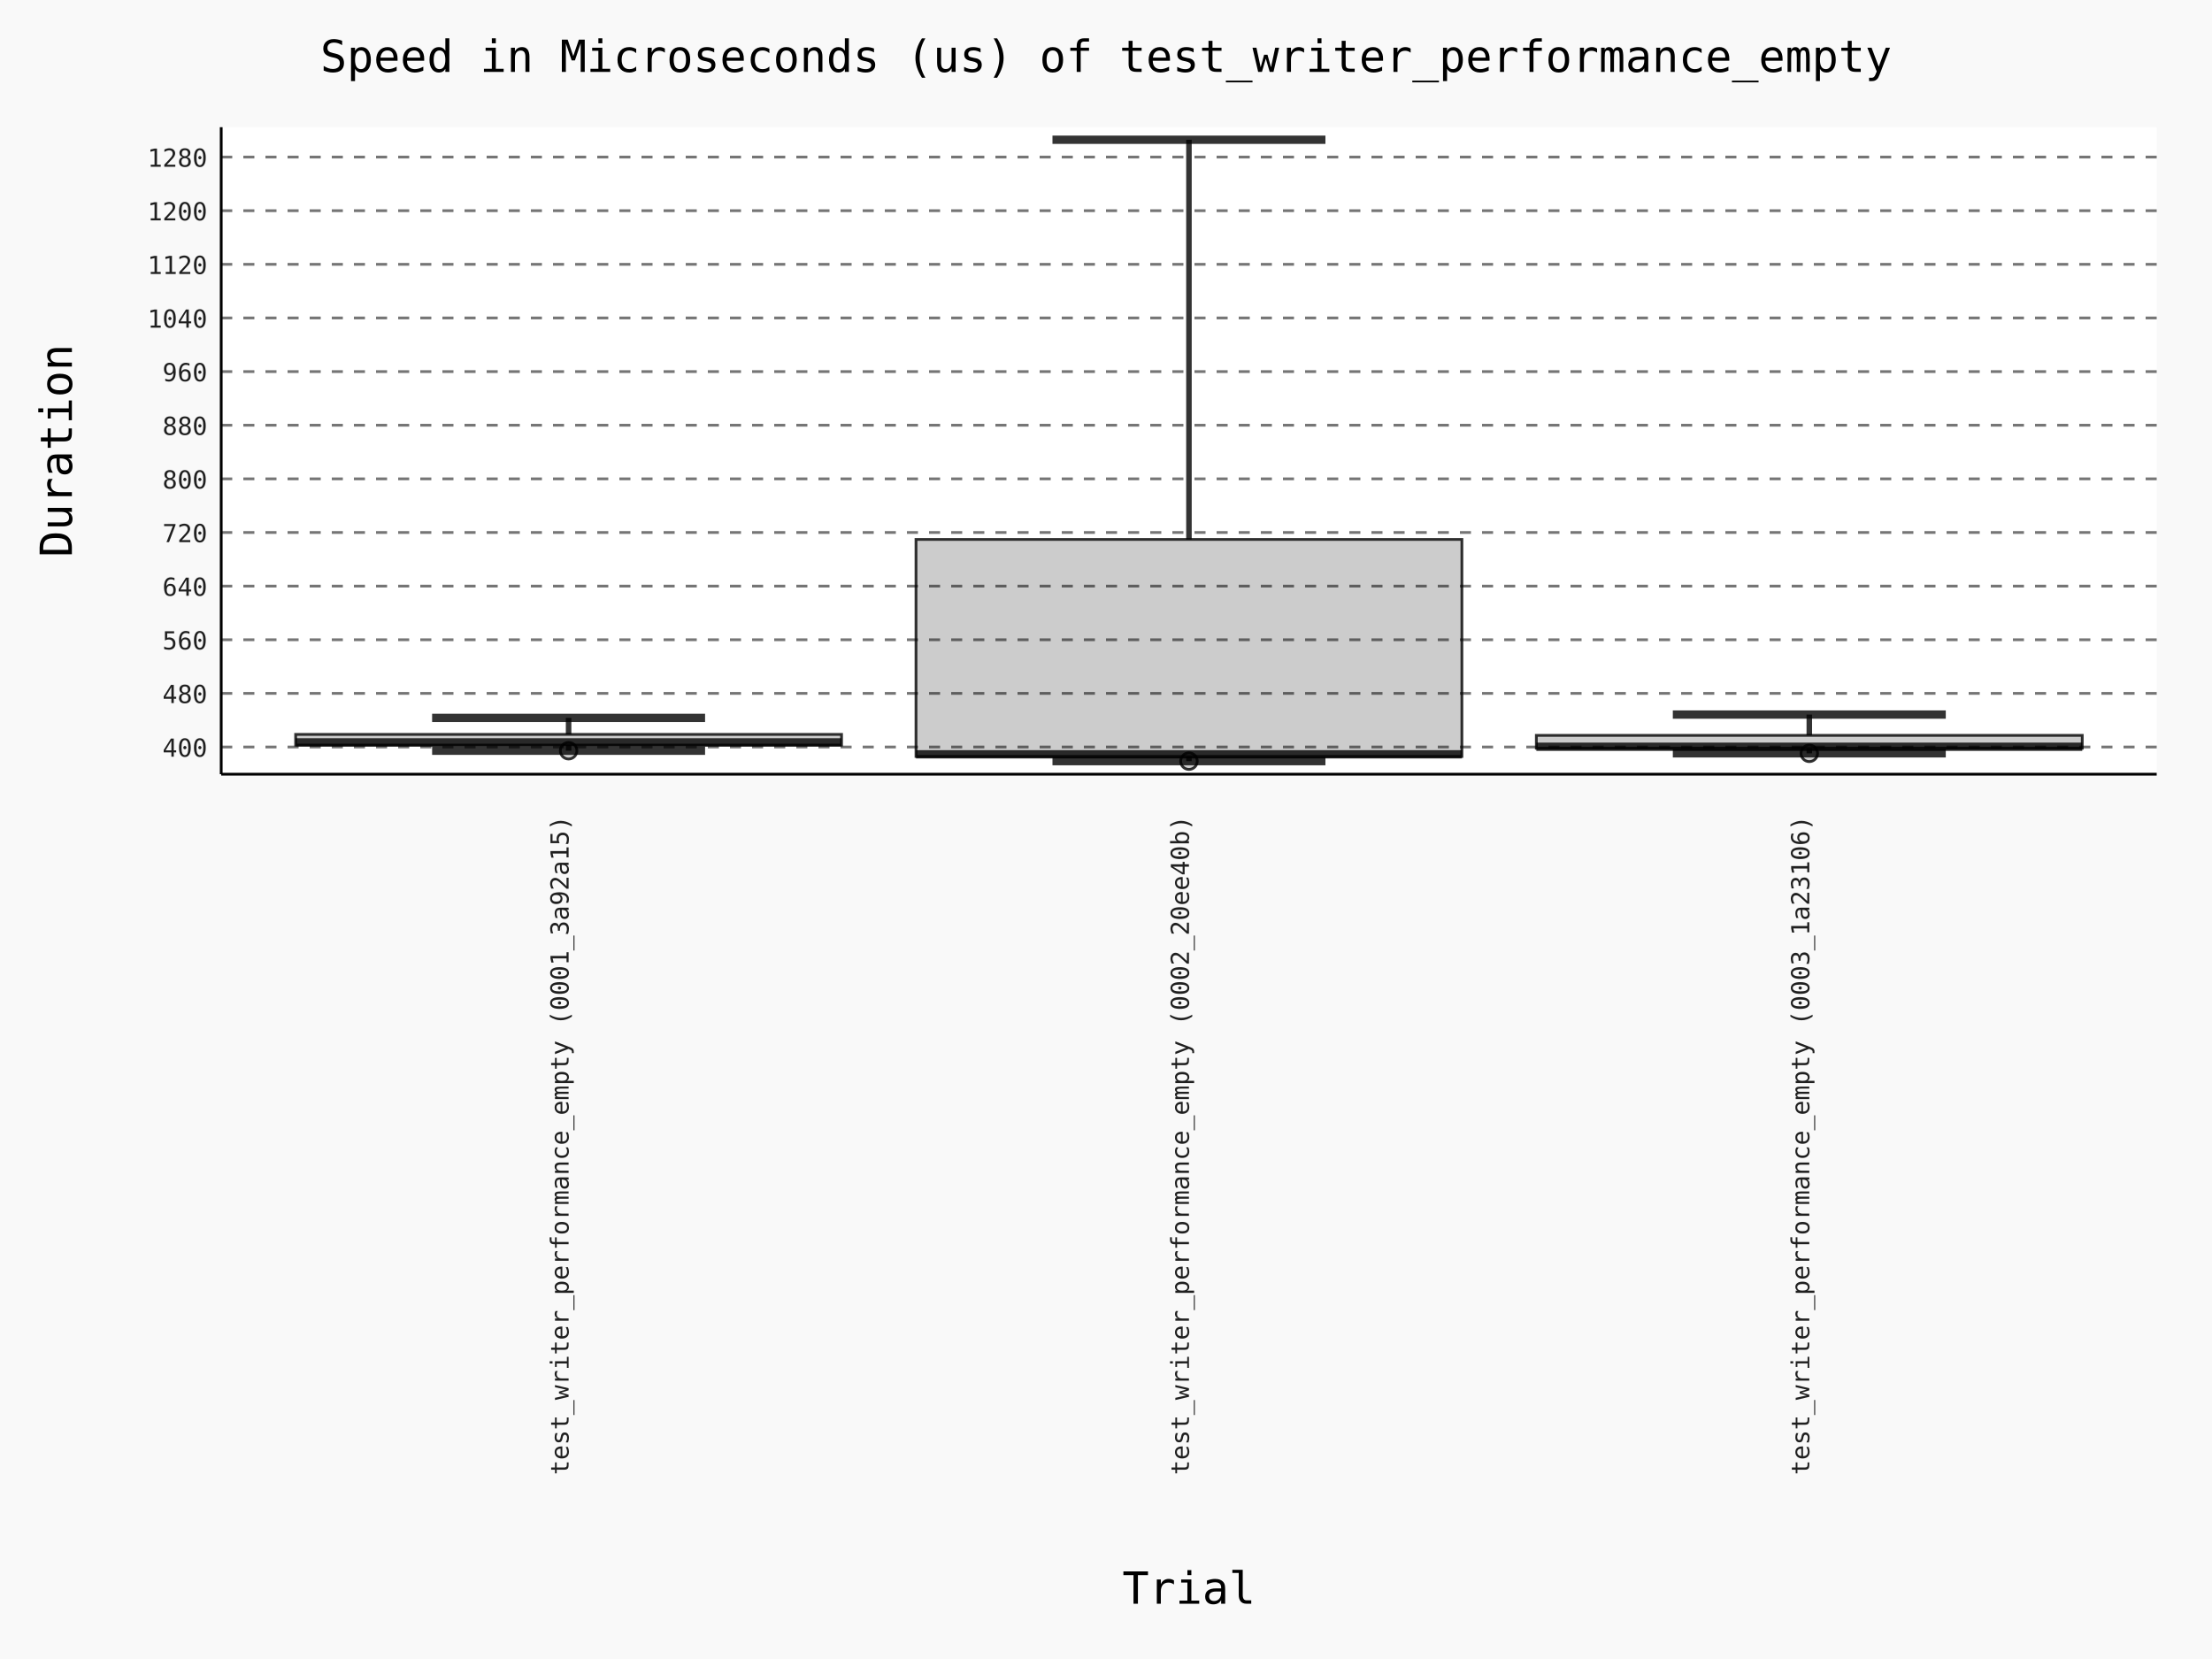
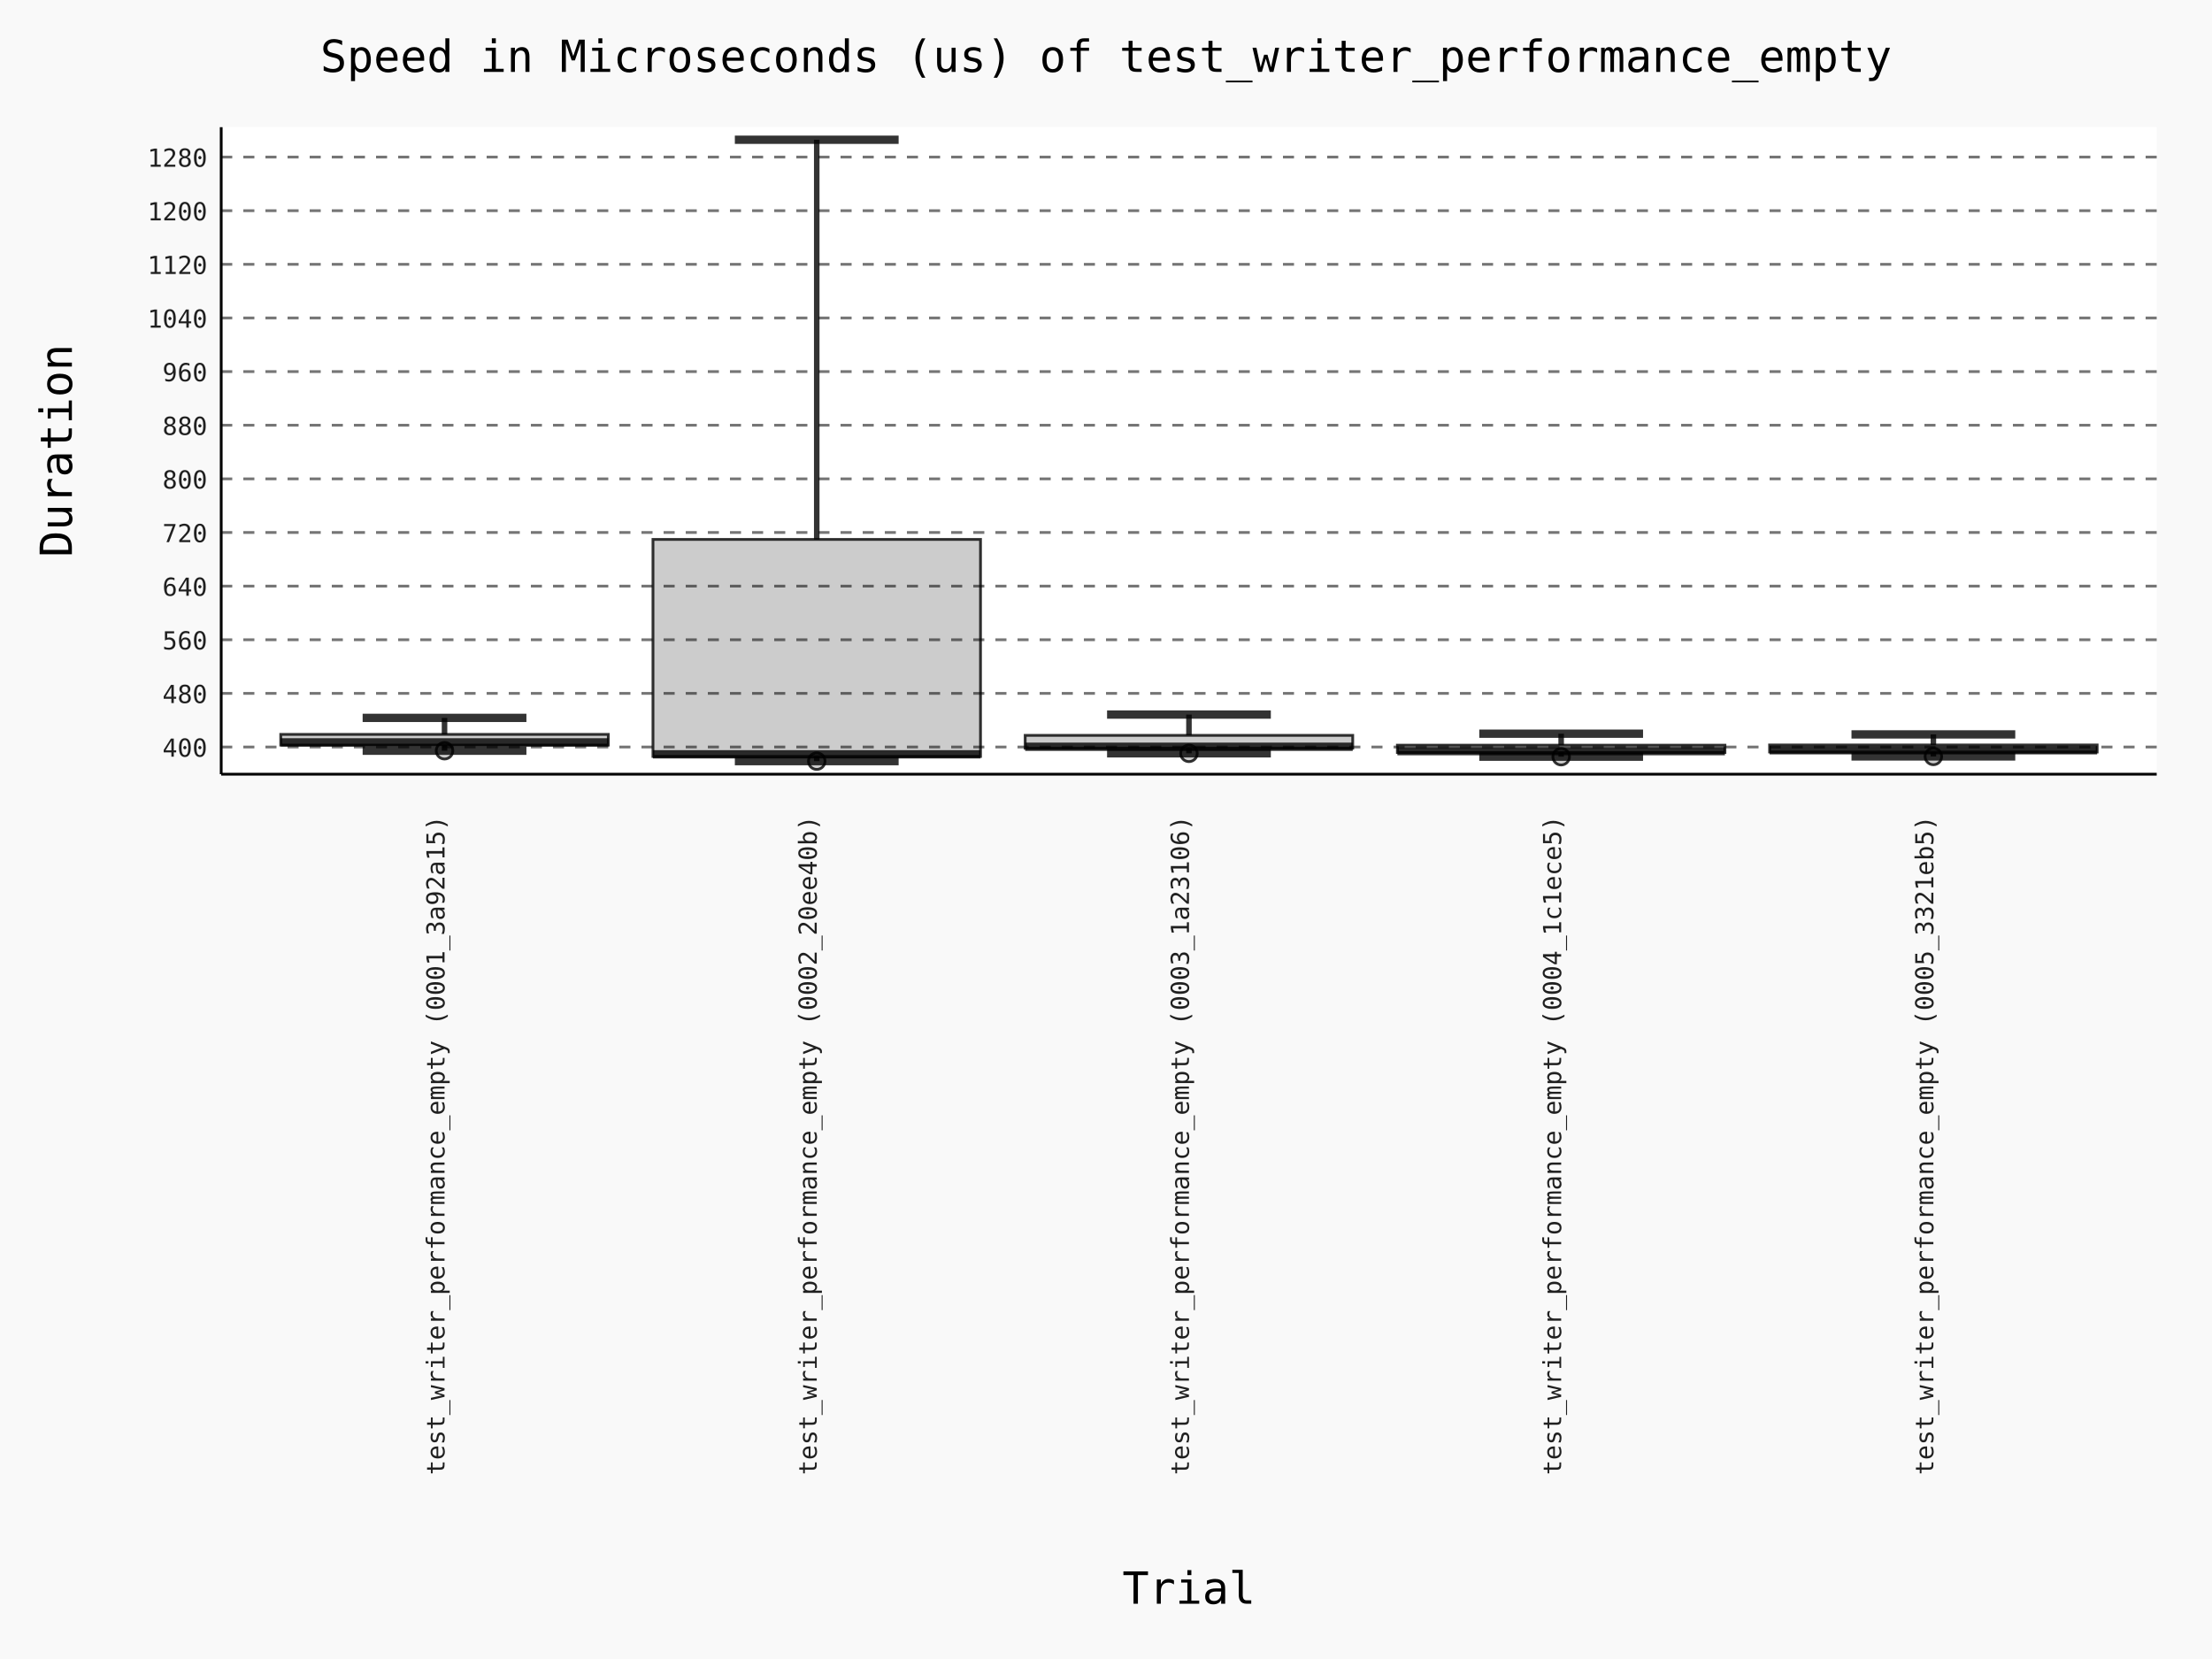
- <svg xmlns="http://www.w3.org/2000/svg" id="chart-25b7ceb3-7fc1-498f-b420-ac09316b237c" class="pygal-chart" viewBox="0 0 800 600">
+ <svg xmlns="http://www.w3.org/2000/svg" id="chart-721fe47b-c063-4183-a4e2-9486e0b1f639" class="pygal-chart" viewBox="0 0 800 600">
  <defs>
-     <style type="text/css">#chart-25b7ceb3-7fc1-498f-b420-ac09316b237c{-webkit-user-select:none;-webkit-font-smoothing:antialiased;font-family:Consolas,"Deja Vu Sans Mono","Bitstream Vera Sans Mono","Courier New",monospace}#chart-25b7ceb3-7fc1-498f-b420-ac09316b237c .title{font-family:Consolas,"Deja Vu Sans Mono","Bitstream Vera Sans Mono","Courier New",monospace;font-size:16px}#chart-25b7ceb3-7fc1-498f-b420-ac09316b237c .legends .legend text{font-family:Consolas,"Deja Vu Sans Mono","Bitstream Vera Sans Mono","Courier New",monospace;font-size:14px}#chart-25b7ceb3-7fc1-498f-b420-ac09316b237c .axis text{font-family:Consolas,"Deja Vu Sans Mono","Bitstream Vera Sans Mono","Courier New",monospace;font-size:10px}#chart-25b7ceb3-7fc1-498f-b420-ac09316b237c .axis text.major{font-family:Consolas,"Deja Vu Sans Mono","Bitstream Vera Sans Mono","Courier New",monospace;font-size:10px}#chart-25b7ceb3-7fc1-498f-b420-ac09316b237c .text-overlay text.value{font-family:Consolas,"Deja Vu Sans Mono","Bitstream Vera Sans Mono","Courier New",monospace;font-size:16px}#chart-25b7ceb3-7fc1-498f-b420-ac09316b237c .text-overlay text.label{font-family:Consolas,"Deja Vu Sans Mono","Bitstream Vera Sans Mono","Courier New",monospace;font-size:10px}#chart-25b7ceb3-7fc1-498f-b420-ac09316b237c .tooltip{font-family:Consolas,"Deja Vu Sans Mono","Bitstream Vera Sans Mono","Courier New",monospace;font-size:14px}#chart-25b7ceb3-7fc1-498f-b420-ac09316b237c text.no_data{font-family:Consolas,"Deja Vu Sans Mono","Bitstream Vera Sans Mono","Courier New",monospace;font-size:64px}
- #chart-25b7ceb3-7fc1-498f-b420-ac09316b237c{background-color:rgba(249,249,249,1)}#chart-25b7ceb3-7fc1-498f-b420-ac09316b237c path,#chart-25b7ceb3-7fc1-498f-b420-ac09316b237c line,#chart-25b7ceb3-7fc1-498f-b420-ac09316b237c rect,#chart-25b7ceb3-7fc1-498f-b420-ac09316b237c circle{-webkit-transition:150ms;-moz-transition:150ms;transition:150ms}#chart-25b7ceb3-7fc1-498f-b420-ac09316b237c .graph &gt; .background{fill:rgba(249,249,249,1)}#chart-25b7ceb3-7fc1-498f-b420-ac09316b237c .plot &gt; .background{fill:rgba(255,255,255,1)}#chart-25b7ceb3-7fc1-498f-b420-ac09316b237c .graph{fill:rgba(0,0,0,.87)}#chart-25b7ceb3-7fc1-498f-b420-ac09316b237c text.no_data{fill:rgba(0,0,0,1)}#chart-25b7ceb3-7fc1-498f-b420-ac09316b237c .title{fill:rgba(0,0,0,1)}#chart-25b7ceb3-7fc1-498f-b420-ac09316b237c .legends .legend text{fill:rgba(0,0,0,.87)}#chart-25b7ceb3-7fc1-498f-b420-ac09316b237c .legends .legend:hover text{fill:rgba(0,0,0,1)}#chart-25b7ceb3-7fc1-498f-b420-ac09316b237c .axis .line{stroke:rgba(0,0,0,1)}#chart-25b7ceb3-7fc1-498f-b420-ac09316b237c .axis .guide.line{stroke:rgba(0,0,0,.54)}#chart-25b7ceb3-7fc1-498f-b420-ac09316b237c .axis .major.line{stroke:rgba(0,0,0,.87)}#chart-25b7ceb3-7fc1-498f-b420-ac09316b237c .axis text.major{fill:rgba(0,0,0,1)}#chart-25b7ceb3-7fc1-498f-b420-ac09316b237c .axis.y .guides:hover .guide.line,#chart-25b7ceb3-7fc1-498f-b420-ac09316b237c .line-graph .axis.x .guides:hover .guide.line,#chart-25b7ceb3-7fc1-498f-b420-ac09316b237c .stackedline-graph .axis.x .guides:hover .guide.line,#chart-25b7ceb3-7fc1-498f-b420-ac09316b237c .xy-graph .axis.x .guides:hover .guide.line{stroke:rgba(0,0,0,1)}#chart-25b7ceb3-7fc1-498f-b420-ac09316b237c .axis .guides:hover text{fill:rgba(0,0,0,1)}#chart-25b7ceb3-7fc1-498f-b420-ac09316b237c .reactive{fill-opacity:.7;stroke-opacity:.8}#chart-25b7ceb3-7fc1-498f-b420-ac09316b237c .ci{stroke:rgba(0,0,0,.87)}#chart-25b7ceb3-7fc1-498f-b420-ac09316b237c .reactive.active,#chart-25b7ceb3-7fc1-498f-b420-ac09316b237c .active .reactive{fill-opacity:.8;stroke-opacity:.9;stroke-width:4}#chart-25b7ceb3-7fc1-498f-b420-ac09316b237c .ci .reactive.active{stroke-width:1.5}#chart-25b7ceb3-7fc1-498f-b420-ac09316b237c .series text{fill:rgba(0,0,0,1)}#chart-25b7ceb3-7fc1-498f-b420-ac09316b237c .tooltip rect{fill:rgba(255,255,255,1);stroke:rgba(0,0,0,1);-webkit-transition:opacity 150ms;-moz-transition:opacity 150ms;transition:opacity 150ms}#chart-25b7ceb3-7fc1-498f-b420-ac09316b237c .tooltip .label{fill:rgba(0,0,0,.87)}#chart-25b7ceb3-7fc1-498f-b420-ac09316b237c .tooltip .label{fill:rgba(0,0,0,.87)}#chart-25b7ceb3-7fc1-498f-b420-ac09316b237c .tooltip .legend{font-size:.8em;fill:rgba(0,0,0,.54)}#chart-25b7ceb3-7fc1-498f-b420-ac09316b237c .tooltip .x_label{font-size:.6em;fill:rgba(0,0,0,1)}#chart-25b7ceb3-7fc1-498f-b420-ac09316b237c .tooltip .xlink{font-size:.5em;text-decoration:underline}#chart-25b7ceb3-7fc1-498f-b420-ac09316b237c .tooltip .value{font-size:1.5em}#chart-25b7ceb3-7fc1-498f-b420-ac09316b237c .bound{font-size:.5em}#chart-25b7ceb3-7fc1-498f-b420-ac09316b237c .max-value{font-size:.75em;fill:rgba(0,0,0,.54)}#chart-25b7ceb3-7fc1-498f-b420-ac09316b237c .map-element{fill:rgba(255,255,255,1);stroke:rgba(0,0,0,.54) !important}#chart-25b7ceb3-7fc1-498f-b420-ac09316b237c .map-element .reactive{fill-opacity:inherit;stroke-opacity:inherit}#chart-25b7ceb3-7fc1-498f-b420-ac09316b237c .color-0,#chart-25b7ceb3-7fc1-498f-b420-ac09316b237c .color-0 a:visited{stroke:#000000;fill:#000000}#chart-25b7ceb3-7fc1-498f-b420-ac09316b237c .color-1,#chart-25b7ceb3-7fc1-498f-b420-ac09316b237c .color-1 a:visited{stroke:#000000;fill:#000000}#chart-25b7ceb3-7fc1-498f-b420-ac09316b237c .color-2,#chart-25b7ceb3-7fc1-498f-b420-ac09316b237c .color-2 a:visited{stroke:#000000;fill:#000000}#chart-25b7ceb3-7fc1-498f-b420-ac09316b237c .text-overlay .color-0 text{fill:white}#chart-25b7ceb3-7fc1-498f-b420-ac09316b237c .text-overlay .color-1 text{fill:white}#chart-25b7ceb3-7fc1-498f-b420-ac09316b237c .text-overlay .color-2 text{fill:white}
- #chart-25b7ceb3-7fc1-498f-b420-ac09316b237c text.no_data{text-anchor:middle}#chart-25b7ceb3-7fc1-498f-b420-ac09316b237c .guide.line{fill:none}#chart-25b7ceb3-7fc1-498f-b420-ac09316b237c .centered{text-anchor:middle}#chart-25b7ceb3-7fc1-498f-b420-ac09316b237c .title{text-anchor:middle}#chart-25b7ceb3-7fc1-498f-b420-ac09316b237c .legends .legend text{fill-opacity:1}#chart-25b7ceb3-7fc1-498f-b420-ac09316b237c .axis.x text{text-anchor:middle}#chart-25b7ceb3-7fc1-498f-b420-ac09316b237c .axis.x:not(.web) text[transform]{text-anchor:start}#chart-25b7ceb3-7fc1-498f-b420-ac09316b237c .axis.x:not(.web) text[transform].backwards{text-anchor:end}#chart-25b7ceb3-7fc1-498f-b420-ac09316b237c .axis.y text{text-anchor:end}#chart-25b7ceb3-7fc1-498f-b420-ac09316b237c .axis.y text[transform].backwards{text-anchor:start}#chart-25b7ceb3-7fc1-498f-b420-ac09316b237c .axis.y2 text{text-anchor:start}#chart-25b7ceb3-7fc1-498f-b420-ac09316b237c .axis.y2 text[transform].backwards{text-anchor:end}#chart-25b7ceb3-7fc1-498f-b420-ac09316b237c .axis .guide.line{stroke-dasharray:4,4}#chart-25b7ceb3-7fc1-498f-b420-ac09316b237c .axis .major.guide.line{stroke-dasharray:6,6}#chart-25b7ceb3-7fc1-498f-b420-ac09316b237c .horizontal .axis.y .guide.line,#chart-25b7ceb3-7fc1-498f-b420-ac09316b237c .horizontal .axis.y2 .guide.line,#chart-25b7ceb3-7fc1-498f-b420-ac09316b237c .vertical .axis.x .guide.line{opacity:0}#chart-25b7ceb3-7fc1-498f-b420-ac09316b237c .horizontal .axis.always_show .guide.line,#chart-25b7ceb3-7fc1-498f-b420-ac09316b237c .vertical .axis.always_show .guide.line{opacity:1 !important}#chart-25b7ceb3-7fc1-498f-b420-ac09316b237c .axis.y .guides:hover .guide.line,#chart-25b7ceb3-7fc1-498f-b420-ac09316b237c .axis.y2 .guides:hover .guide.line,#chart-25b7ceb3-7fc1-498f-b420-ac09316b237c .axis.x .guides:hover .guide.line{opacity:1}#chart-25b7ceb3-7fc1-498f-b420-ac09316b237c .axis .guides:hover text{opacity:1}#chart-25b7ceb3-7fc1-498f-b420-ac09316b237c .nofill{fill:none}#chart-25b7ceb3-7fc1-498f-b420-ac09316b237c .subtle-fill{fill-opacity:.2}#chart-25b7ceb3-7fc1-498f-b420-ac09316b237c .dot{stroke-width:1px;fill-opacity:1}#chart-25b7ceb3-7fc1-498f-b420-ac09316b237c .dot.active{stroke-width:5px}#chart-25b7ceb3-7fc1-498f-b420-ac09316b237c .dot.negative{fill:transparent}#chart-25b7ceb3-7fc1-498f-b420-ac09316b237c text,#chart-25b7ceb3-7fc1-498f-b420-ac09316b237c tspan{stroke:none !important}#chart-25b7ceb3-7fc1-498f-b420-ac09316b237c .series text.active{opacity:1}#chart-25b7ceb3-7fc1-498f-b420-ac09316b237c .tooltip rect{fill-opacity:.95;stroke-width:.5}#chart-25b7ceb3-7fc1-498f-b420-ac09316b237c .tooltip text{fill-opacity:1}#chart-25b7ceb3-7fc1-498f-b420-ac09316b237c .showable{visibility:hidden}#chart-25b7ceb3-7fc1-498f-b420-ac09316b237c .showable.shown{visibility:visible}#chart-25b7ceb3-7fc1-498f-b420-ac09316b237c .gauge-background{fill:rgba(229,229,229,1);stroke:none}#chart-25b7ceb3-7fc1-498f-b420-ac09316b237c .bg-lines{stroke:rgba(249,249,249,1);stroke-width:2px}
+     <style type="text/css">#chart-721fe47b-c063-4183-a4e2-9486e0b1f639{-webkit-user-select:none;-webkit-font-smoothing:antialiased;font-family:Consolas,"Deja Vu Sans Mono","Bitstream Vera Sans Mono","Courier New",monospace}#chart-721fe47b-c063-4183-a4e2-9486e0b1f639 .title{font-family:Consolas,"Deja Vu Sans Mono","Bitstream Vera Sans Mono","Courier New",monospace;font-size:16px}#chart-721fe47b-c063-4183-a4e2-9486e0b1f639 .legends .legend text{font-family:Consolas,"Deja Vu Sans Mono","Bitstream Vera Sans Mono","Courier New",monospace;font-size:14px}#chart-721fe47b-c063-4183-a4e2-9486e0b1f639 .axis text{font-family:Consolas,"Deja Vu Sans Mono","Bitstream Vera Sans Mono","Courier New",monospace;font-size:10px}#chart-721fe47b-c063-4183-a4e2-9486e0b1f639 .axis text.major{font-family:Consolas,"Deja Vu Sans Mono","Bitstream Vera Sans Mono","Courier New",monospace;font-size:10px}#chart-721fe47b-c063-4183-a4e2-9486e0b1f639 .text-overlay text.value{font-family:Consolas,"Deja Vu Sans Mono","Bitstream Vera Sans Mono","Courier New",monospace;font-size:16px}#chart-721fe47b-c063-4183-a4e2-9486e0b1f639 .text-overlay text.label{font-family:Consolas,"Deja Vu Sans Mono","Bitstream Vera Sans Mono","Courier New",monospace;font-size:10px}#chart-721fe47b-c063-4183-a4e2-9486e0b1f639 .tooltip{font-family:Consolas,"Deja Vu Sans Mono","Bitstream Vera Sans Mono","Courier New",monospace;font-size:14px}#chart-721fe47b-c063-4183-a4e2-9486e0b1f639 text.no_data{font-family:Consolas,"Deja Vu Sans Mono","Bitstream Vera Sans Mono","Courier New",monospace;font-size:64px}
+ #chart-721fe47b-c063-4183-a4e2-9486e0b1f639{background-color:rgba(249,249,249,1)}#chart-721fe47b-c063-4183-a4e2-9486e0b1f639 path,#chart-721fe47b-c063-4183-a4e2-9486e0b1f639 line,#chart-721fe47b-c063-4183-a4e2-9486e0b1f639 rect,#chart-721fe47b-c063-4183-a4e2-9486e0b1f639 circle{-webkit-transition:150ms;-moz-transition:150ms;transition:150ms}#chart-721fe47b-c063-4183-a4e2-9486e0b1f639 .graph &gt; .background{fill:rgba(249,249,249,1)}#chart-721fe47b-c063-4183-a4e2-9486e0b1f639 .plot &gt; .background{fill:rgba(255,255,255,1)}#chart-721fe47b-c063-4183-a4e2-9486e0b1f639 .graph{fill:rgba(0,0,0,.87)}#chart-721fe47b-c063-4183-a4e2-9486e0b1f639 text.no_data{fill:rgba(0,0,0,1)}#chart-721fe47b-c063-4183-a4e2-9486e0b1f639 .title{fill:rgba(0,0,0,1)}#chart-721fe47b-c063-4183-a4e2-9486e0b1f639 .legends .legend text{fill:rgba(0,0,0,.87)}#chart-721fe47b-c063-4183-a4e2-9486e0b1f639 .legends .legend:hover text{fill:rgba(0,0,0,1)}#chart-721fe47b-c063-4183-a4e2-9486e0b1f639 .axis .line{stroke:rgba(0,0,0,1)}#chart-721fe47b-c063-4183-a4e2-9486e0b1f639 .axis .guide.line{stroke:rgba(0,0,0,.54)}#chart-721fe47b-c063-4183-a4e2-9486e0b1f639 .axis .major.line{stroke:rgba(0,0,0,.87)}#chart-721fe47b-c063-4183-a4e2-9486e0b1f639 .axis text.major{fill:rgba(0,0,0,1)}#chart-721fe47b-c063-4183-a4e2-9486e0b1f639 .axis.y .guides:hover .guide.line,#chart-721fe47b-c063-4183-a4e2-9486e0b1f639 .line-graph .axis.x .guides:hover .guide.line,#chart-721fe47b-c063-4183-a4e2-9486e0b1f639 .stackedline-graph .axis.x .guides:hover .guide.line,#chart-721fe47b-c063-4183-a4e2-9486e0b1f639 .xy-graph .axis.x .guides:hover .guide.line{stroke:rgba(0,0,0,1)}#chart-721fe47b-c063-4183-a4e2-9486e0b1f639 .axis .guides:hover text{fill:rgba(0,0,0,1)}#chart-721fe47b-c063-4183-a4e2-9486e0b1f639 .reactive{fill-opacity:.7;stroke-opacity:.8}#chart-721fe47b-c063-4183-a4e2-9486e0b1f639 .ci{stroke:rgba(0,0,0,.87)}#chart-721fe47b-c063-4183-a4e2-9486e0b1f639 .reactive.active,#chart-721fe47b-c063-4183-a4e2-9486e0b1f639 .active .reactive{fill-opacity:.8;stroke-opacity:.9;stroke-width:4}#chart-721fe47b-c063-4183-a4e2-9486e0b1f639 .ci .reactive.active{stroke-width:1.5}#chart-721fe47b-c063-4183-a4e2-9486e0b1f639 .series text{fill:rgba(0,0,0,1)}#chart-721fe47b-c063-4183-a4e2-9486e0b1f639 .tooltip rect{fill:rgba(255,255,255,1);stroke:rgba(0,0,0,1);-webkit-transition:opacity 150ms;-moz-transition:opacity 150ms;transition:opacity 150ms}#chart-721fe47b-c063-4183-a4e2-9486e0b1f639 .tooltip .label{fill:rgba(0,0,0,.87)}#chart-721fe47b-c063-4183-a4e2-9486e0b1f639 .tooltip .label{fill:rgba(0,0,0,.87)}#chart-721fe47b-c063-4183-a4e2-9486e0b1f639 .tooltip .legend{font-size:.8em;fill:rgba(0,0,0,.54)}#chart-721fe47b-c063-4183-a4e2-9486e0b1f639 .tooltip .x_label{font-size:.6em;fill:rgba(0,0,0,1)}#chart-721fe47b-c063-4183-a4e2-9486e0b1f639 .tooltip .xlink{font-size:.5em;text-decoration:underline}#chart-721fe47b-c063-4183-a4e2-9486e0b1f639 .tooltip .value{font-size:1.5em}#chart-721fe47b-c063-4183-a4e2-9486e0b1f639 .bound{font-size:.5em}#chart-721fe47b-c063-4183-a4e2-9486e0b1f639 .max-value{font-size:.75em;fill:rgba(0,0,0,.54)}#chart-721fe47b-c063-4183-a4e2-9486e0b1f639 .map-element{fill:rgba(255,255,255,1);stroke:rgba(0,0,0,.54) !important}#chart-721fe47b-c063-4183-a4e2-9486e0b1f639 .map-element .reactive{fill-opacity:inherit;stroke-opacity:inherit}#chart-721fe47b-c063-4183-a4e2-9486e0b1f639 .color-0,#chart-721fe47b-c063-4183-a4e2-9486e0b1f639 .color-0 a:visited{stroke:#000000;fill:#000000}#chart-721fe47b-c063-4183-a4e2-9486e0b1f639 .color-1,#chart-721fe47b-c063-4183-a4e2-9486e0b1f639 .color-1 a:visited{stroke:#000000;fill:#000000}#chart-721fe47b-c063-4183-a4e2-9486e0b1f639 .color-2,#chart-721fe47b-c063-4183-a4e2-9486e0b1f639 .color-2 a:visited{stroke:#000000;fill:#000000}#chart-721fe47b-c063-4183-a4e2-9486e0b1f639 .color-3,#chart-721fe47b-c063-4183-a4e2-9486e0b1f639 .color-3 a:visited{stroke:#000000;fill:#000000}#chart-721fe47b-c063-4183-a4e2-9486e0b1f639 .color-4,#chart-721fe47b-c063-4183-a4e2-9486e0b1f639 .color-4 a:visited{stroke:#000000;fill:#000000}#chart-721fe47b-c063-4183-a4e2-9486e0b1f639 .text-overlay .color-0 text{fill:white}#chart-721fe47b-c063-4183-a4e2-9486e0b1f639 .text-overlay .color-1 text{fill:white}#chart-721fe47b-c063-4183-a4e2-9486e0b1f639 .text-overlay .color-2 text{fill:white}#chart-721fe47b-c063-4183-a4e2-9486e0b1f639 .text-overlay .color-3 text{fill:white}#chart-721fe47b-c063-4183-a4e2-9486e0b1f639 .text-overlay .color-4 text{fill:white}
+ #chart-721fe47b-c063-4183-a4e2-9486e0b1f639 text.no_data{text-anchor:middle}#chart-721fe47b-c063-4183-a4e2-9486e0b1f639 .guide.line{fill:none}#chart-721fe47b-c063-4183-a4e2-9486e0b1f639 .centered{text-anchor:middle}#chart-721fe47b-c063-4183-a4e2-9486e0b1f639 .title{text-anchor:middle}#chart-721fe47b-c063-4183-a4e2-9486e0b1f639 .legends .legend text{fill-opacity:1}#chart-721fe47b-c063-4183-a4e2-9486e0b1f639 .axis.x text{text-anchor:middle}#chart-721fe47b-c063-4183-a4e2-9486e0b1f639 .axis.x:not(.web) text[transform]{text-anchor:start}#chart-721fe47b-c063-4183-a4e2-9486e0b1f639 .axis.x:not(.web) text[transform].backwards{text-anchor:end}#chart-721fe47b-c063-4183-a4e2-9486e0b1f639 .axis.y text{text-anchor:end}#chart-721fe47b-c063-4183-a4e2-9486e0b1f639 .axis.y text[transform].backwards{text-anchor:start}#chart-721fe47b-c063-4183-a4e2-9486e0b1f639 .axis.y2 text{text-anchor:start}#chart-721fe47b-c063-4183-a4e2-9486e0b1f639 .axis.y2 text[transform].backwards{text-anchor:end}#chart-721fe47b-c063-4183-a4e2-9486e0b1f639 .axis .guide.line{stroke-dasharray:4,4}#chart-721fe47b-c063-4183-a4e2-9486e0b1f639 .axis .major.guide.line{stroke-dasharray:6,6}#chart-721fe47b-c063-4183-a4e2-9486e0b1f639 .horizontal .axis.y .guide.line,#chart-721fe47b-c063-4183-a4e2-9486e0b1f639 .horizontal .axis.y2 .guide.line,#chart-721fe47b-c063-4183-a4e2-9486e0b1f639 .vertical .axis.x .guide.line{opacity:0}#chart-721fe47b-c063-4183-a4e2-9486e0b1f639 .horizontal .axis.always_show .guide.line,#chart-721fe47b-c063-4183-a4e2-9486e0b1f639 .vertical .axis.always_show .guide.line{opacity:1 !important}#chart-721fe47b-c063-4183-a4e2-9486e0b1f639 .axis.y .guides:hover .guide.line,#chart-721fe47b-c063-4183-a4e2-9486e0b1f639 .axis.y2 .guides:hover .guide.line,#chart-721fe47b-c063-4183-a4e2-9486e0b1f639 .axis.x .guides:hover .guide.line{opacity:1}#chart-721fe47b-c063-4183-a4e2-9486e0b1f639 .axis .guides:hover text{opacity:1}#chart-721fe47b-c063-4183-a4e2-9486e0b1f639 .nofill{fill:none}#chart-721fe47b-c063-4183-a4e2-9486e0b1f639 .subtle-fill{fill-opacity:.2}#chart-721fe47b-c063-4183-a4e2-9486e0b1f639 .dot{stroke-width:1px;fill-opacity:1}#chart-721fe47b-c063-4183-a4e2-9486e0b1f639 .dot.active{stroke-width:5px}#chart-721fe47b-c063-4183-a4e2-9486e0b1f639 .dot.negative{fill:transparent}#chart-721fe47b-c063-4183-a4e2-9486e0b1f639 text,#chart-721fe47b-c063-4183-a4e2-9486e0b1f639 tspan{stroke:none !important}#chart-721fe47b-c063-4183-a4e2-9486e0b1f639 .series text.active{opacity:1}#chart-721fe47b-c063-4183-a4e2-9486e0b1f639 .tooltip rect{fill-opacity:.95;stroke-width:.5}#chart-721fe47b-c063-4183-a4e2-9486e0b1f639 .tooltip text{fill-opacity:1}#chart-721fe47b-c063-4183-a4e2-9486e0b1f639 .showable{visibility:hidden}#chart-721fe47b-c063-4183-a4e2-9486e0b1f639 .showable.shown{visibility:visible}#chart-721fe47b-c063-4183-a4e2-9486e0b1f639 .gauge-background{fill:rgba(229,229,229,1);stroke:none}#chart-721fe47b-c063-4183-a4e2-9486e0b1f639 .bg-lines{stroke:rgba(249,249,249,1);stroke-width:2px}
.tooltip .value{font-size:1em !important}.axis text{font-size:9px !important}</style>
  </defs>
  <g class="graph custombox-graph vertical">
    <rect x="0" y="0" width="800" height="600" class="background" />
    <g transform="translate(80, 46)" class="plot">
      <rect x="0" y="0" width="700.0" height="234.0" class="background" />
      <g class="axis y always_show">
        <path d="M0 234 h700" class="line" />
        <g class="guides">
          <path d="M0 224.166 h700" class="guide line" />
          <text x="-5" y="227.666" class="">400</text>
        </g>
        <g class="guides">
          <path d="M0 204.769 h700" class="guide line" />
          <text x="-5" y="208.269" class="">480</text>
        </g>
        <g class="guides">
          <path d="M0 185.373 h700" class="guide line" />
          <text x="-5" y="188.873" class="">560</text>
        </g>
        <g class="guides">
          <path d="M0 165.976 h700" class="guide line" />
          <text x="-5" y="169.476" class="">640</text>
        </g>
        <g class="guides">
          <path d="M0 146.58 h700" class="guide line" />
          <text x="-5" y="150.08" class="">720</text>
        </g>
        <g class="guides">
          <path d="M0 127.183 h700" class="guide line" />
          <text x="-5" y="130.683" class="">800</text>
        </g>
        <g class="guides">
          <path d="M0 107.787 h700" class="guide line" />
          <text x="-5" y="111.287" class="">880</text>
        </g>
        <g class="guides">
          <path d="M0 88.39 h700" class="guide line" />
          <text x="-5" y="91.89" class="">960</text>
        </g>
        <g class="guides">
          <path d="M0 68.994 h700" class="guide line" />
          <text x="-5" y="72.494" class="">1040</text>
        </g>
        <g class="guides">
          <path d="M0 49.597 h700" class="guide line" />
          <text x="-5" y="53.097" class="">1120</text>
        </g>
        <g class="guides">
          <path d="M0 30.2 h700" class="guide line" />
          <text x="-5" y="33.7" class="">1200</text>
        </g>
        <g class="guides">
          <path d="M0 10.804 h700" class="guide line" />
          <text x="-5" y="14.304" class="">1280</text>
        </g>
      </g>
      <g class="axis x">
        <path d="M0 0 v234" class="line" />
        <g class="guides">
-           <path d="M125.641 0 v234" class="guide line" />
-           <text x="125.641" y="249.0" class="backwards" transform="rotate(270 125.641 249)">test_writer_performance_empty (0001_3a92a15)</text>
+           <path d="M80.769 0 v234" class="guide line" />
+           <text x="80.769" y="249.0" class="backwards" transform="rotate(270 80.76923 249)">test_writer_performance_empty (0001_3a92a15)</text>
+         </g>
+         <g class="guides">
+           <path d="M215.385 0 v234" class="guide line" />
+           <text x="215.385" y="249.0" class="backwards" transform="rotate(270 215.3846 249)">test_writer_performance_empty (0002_20ee40b)</text>
        </g>
        <g class="guides">
          <path d="M350 0 v234" class="guide line" />
-           <text x="350.0" y="249.0" class="backwards" transform="rotate(270 350 249)">test_writer_performance_empty (0002_20ee40b)</text>
+           <text x="350.0" y="249.0" class="backwards" transform="rotate(270 350 249)">test_writer_performance_empty (0003_1a23106)</text>
        </g>
        <g class="guides">
-           <path d="M574.359 0 v234" class="guide line" />
-           <text x="574.359" y="249.0" class="backwards" transform="rotate(270 574.359 249)">test_writer_performance_empty (0003_1a23106)</text>
+           <path d="M484.615 0 v234" class="guide line" />
+           <text x="484.615" y="249.0" class="backwards" transform="rotate(270 484.6154 249)">test_writer_performance_empty (0004_1c1ece5)</text>
+         </g>
+         <g class="guides">
+           <path d="M619.231 0 v234" class="guide line" />
+           <text x="619.231" y="249.0" class="backwards" transform="rotate(270 619.2308 249)">test_writer_performance_empty (0005_3321eb5)</text>
        </g>
      </g>
      <g class="series serie-0 color-0">
        <g class="boxes">
          <g class="box">
-             <path stroke-width="3" d="M76.282 225.51 L175 225.51" class="reactive tooltip-trigger" />
-             <path stroke-width="3" d="M26.923 222.485 L224.359 222.485" class="reactive tooltip-trigger" />
-             <path stroke-width="3" d="M76.282 213.631 L175 213.631" class="reactive tooltip-trigger" />
-             <path stroke-width="2" d="M125.641 225.51 L125.641 223.461" class="reactive tooltip-trigger" />
-             <path stroke-width="2" d="M125.641 213.631 L125.641 219.6" class="reactive tooltip-trigger" />
-             <rect x="26.923" y="219.6" height="3.861" width="197.436" class="subtle-fill reactive tooltip-trigger" />
-             <circle cx="125.641" cy="225.51" r="3" class="subtle-fill reactive tooltip-trigger" />
-             <circle cx="125.641" cy="-5414.91" r="3" class="subtle-fill reactive tooltip-trigger" />
+             <path stroke-width="3" d="M51.154 225.51 L110.385 225.51" class="reactive tooltip-trigger" />
+             <path stroke-width="3" d="M21.538 222.485 L140 222.485" class="reactive tooltip-trigger" />
+             <path stroke-width="3" d="M51.154 213.631 L110.385 213.631" class="reactive tooltip-trigger" />
+             <path stroke-width="2" d="M80.769 225.51 L80.769 223.461" class="reactive tooltip-trigger" />
+             <path stroke-width="2" d="M80.769 213.631 L80.769 219.6" class="reactive tooltip-trigger" />
+             <rect x="21.538" y="219.6" height="3.861" width="118.462" class="subtle-fill reactive tooltip-trigger" />
+             <circle cx="80.769" cy="225.51" r="3" class="subtle-fill reactive tooltip-trigger" />
+             <circle cx="80.769" cy="-5414.91" r="3" class="subtle-fill reactive tooltip-trigger" />
          </g>
        </g>
      </g>
      <g class="series serie-1 color-1">
        <g class="boxes">
          <g class="box">
-             <path stroke-width="3" d="M300.641 229.279 L399.359 229.279" class="reactive tooltip-trigger" />
-             <path stroke-width="3" d="M251.282 226.805 L448.718 226.805" class="reactive tooltip-trigger" />
-             <path stroke-width="3" d="M300.641 4.542 L399.359 4.542" class="reactive tooltip-trigger" />
-             <path stroke-width="2" d="M350 229.279 L350 227.578" class="reactive tooltip-trigger" />
-             <path stroke-width="2" d="M350 4.542 L350 149.088" class="reactive tooltip-trigger" />
-             <rect x="251.282" y="149.088" height="78.49" width="197.436" class="subtle-fill reactive tooltip-trigger" />
-             <circle cx="350.0" cy="229.279" r="3" class="subtle-fill reactive tooltip-trigger" />
-             <circle cx="350.0" cy="-5149.642" r="3" class="subtle-fill reactive tooltip-trigger" />
+             <path stroke-width="3" d="M185.769 229.279 L245 229.279" class="reactive tooltip-trigger" />
+             <path stroke-width="3" d="M156.154 226.805 L274.615 226.805" class="reactive tooltip-trigger" />
+             <path stroke-width="3" d="M185.769 4.542 L245 4.542" class="reactive tooltip-trigger" />
+             <path stroke-width="2" d="M215.385 229.279 L215.385 227.578" class="reactive tooltip-trigger" />
+             <path stroke-width="2" d="M215.385 4.542 L215.385 149.088" class="reactive tooltip-trigger" />
+             <rect x="156.154" y="149.088" height="78.49" width="118.462" class="subtle-fill reactive tooltip-trigger" />
+             <circle cx="215.385" cy="229.279" r="3" class="subtle-fill reactive tooltip-trigger" />
+             <circle cx="215.385" cy="-5149.642" r="3" class="subtle-fill reactive tooltip-trigger" />
          </g>
        </g>
      </g>
      <g class="series serie-2 color-2">
        <g class="boxes">
          <g class="box">
-             <path stroke-width="3" d="M525 226.45 L623.718 226.45" class="reactive tooltip-trigger" />
-             <path stroke-width="3" d="M475.641 224.075 L673.077 224.075" class="reactive tooltip-trigger" />
-             <path stroke-width="3" d="M525 212.433 L623.718 212.433" class="reactive tooltip-trigger" />
-             <path stroke-width="2" d="M574.359 226.45 L574.359 224.608" class="reactive tooltip-trigger" />
-             <path stroke-width="2" d="M574.359 212.433 L574.359 219.952" class="reactive tooltip-trigger" />
-             <rect x="475.641" y="219.952" height="4.657" width="197.436" class="subtle-fill reactive tooltip-trigger" />
-             <circle cx="574.359" cy="226.45" r="3" class="subtle-fill reactive tooltip-trigger" />
-             <circle cx="574.359" cy="-37834.391" r="3" class="subtle-fill reactive tooltip-trigger" />
+             <path stroke-width="3" d="M320.385 226.45 L379.615 226.45" class="reactive tooltip-trigger" />
+             <path stroke-width="3" d="M290.769 224.075 L409.231 224.075" class="reactive tooltip-trigger" />
+             <path stroke-width="3" d="M320.385 212.433 L379.615 212.433" class="reactive tooltip-trigger" />
+             <path stroke-width="2" d="M350 226.45 L350 224.608" class="reactive tooltip-trigger" />
+             <path stroke-width="2" d="M350 212.433 L350 219.952" class="reactive tooltip-trigger" />
+             <rect x="290.769" y="219.952" height="4.657" width="118.462" class="subtle-fill reactive tooltip-trigger" />
+             <circle cx="350.0" cy="226.45" r="3" class="subtle-fill reactive tooltip-trigger" />
+             <circle cx="350.0" cy="-37834.391" r="3" class="subtle-fill reactive tooltip-trigger" />
+           </g>
+         </g>
+       </g>
+       <g class="series serie-3 color-3">
+         <g class="boxes">
+           <g class="box">
+             <path stroke-width="3" d="M455 227.668 L514.231 227.668" class="reactive tooltip-trigger" />
+             <path stroke-width="3" d="M425.385 225.659 L543.846 225.659" class="reactive tooltip-trigger" />
+             <path stroke-width="3" d="M455 219.349 L514.231 219.349" class="reactive tooltip-trigger" />
+             <path stroke-width="2" d="M484.615 227.668 L484.615 226.151" class="reactive tooltip-trigger" />
+             <path stroke-width="2" d="M484.615 219.349 L484.615 223.501" class="reactive tooltip-trigger" />
+             <rect x="425.385" y="223.501" height="2.65" width="118.462" class="subtle-fill reactive tooltip-trigger" />
+             <circle cx="484.615" cy="227.668" r="3" class="subtle-fill reactive tooltip-trigger" />
+             <circle cx="484.615" cy="-40339.928" r="3" class="subtle-fill reactive tooltip-trigger" />
+           </g>
+         </g>
+       </g>
+       <g class="series serie-4 color-4">
+         <g class="boxes">
+           <g class="box">
+             <path stroke-width="3" d="M589.615 227.577 L648.846 227.577" class="reactive tooltip-trigger" />
+             <path stroke-width="3" d="M560 225.327 L678.462 225.327" class="reactive tooltip-trigger" />
+             <path stroke-width="3" d="M589.615 219.609 L648.846 219.609" class="reactive tooltip-trigger" />
+             <path stroke-width="2" d="M619.231 227.577 L619.231 225.974" class="reactive tooltip-trigger" />
+             <path stroke-width="2" d="M619.231 219.609 L619.231 223.429" class="reactive tooltip-trigger" />
+             <rect x="560.0" y="223.429" height="2.546" width="118.462" class="subtle-fill reactive tooltip-trigger" />
+             <circle cx="619.231" cy="227.577" r="3" class="subtle-fill reactive tooltip-trigger" />
+             <circle cx="619.231" cy="-319.612" r="3" class="subtle-fill reactive tooltip-trigger" />
          </g>
        </g>
      </g>
    </g>
    <g class="titles">
      <text x="400.0" y="26" class="title plot_title">Speed in Microseconds (us) of test_writer_performance_empty</text>
      <text x="430.0" y="580.0" class="title">Trial</text>
      <text x="0" y="189.0" class="title" transform="rotate(-90 0 163)">Duration</text>
    </g>
    <g transform="translate(80, 46)" class="plot overlay">
      <g class="series serie-0 color-0" />
      <g class="series serie-1 color-1" />
      <g class="series serie-2 color-2" />
+       <g class="series serie-3 color-3" />
+       <g class="series serie-4 color-4" />
    </g>
    <g transform="translate(80, 46)" class="plot text-overlay">
      <g class="series serie-0 color-0" />
      <g class="series serie-1 color-1" />
      <g class="series serie-2 color-2" />
+       <g class="series serie-3 color-3" />
+       <g class="series serie-4 color-4" />
    </g>
    <g transform="translate(80, 46)" class="plot tooltip-overlay">
      <g transform="translate(0 0)" style="opacity: 0" class="tooltip">
        <rect rx="0" ry="0" width="0" height="0" class="tooltip-box" />
        <g class="text" />
      </g>
    </g>
  </g>
</svg>
